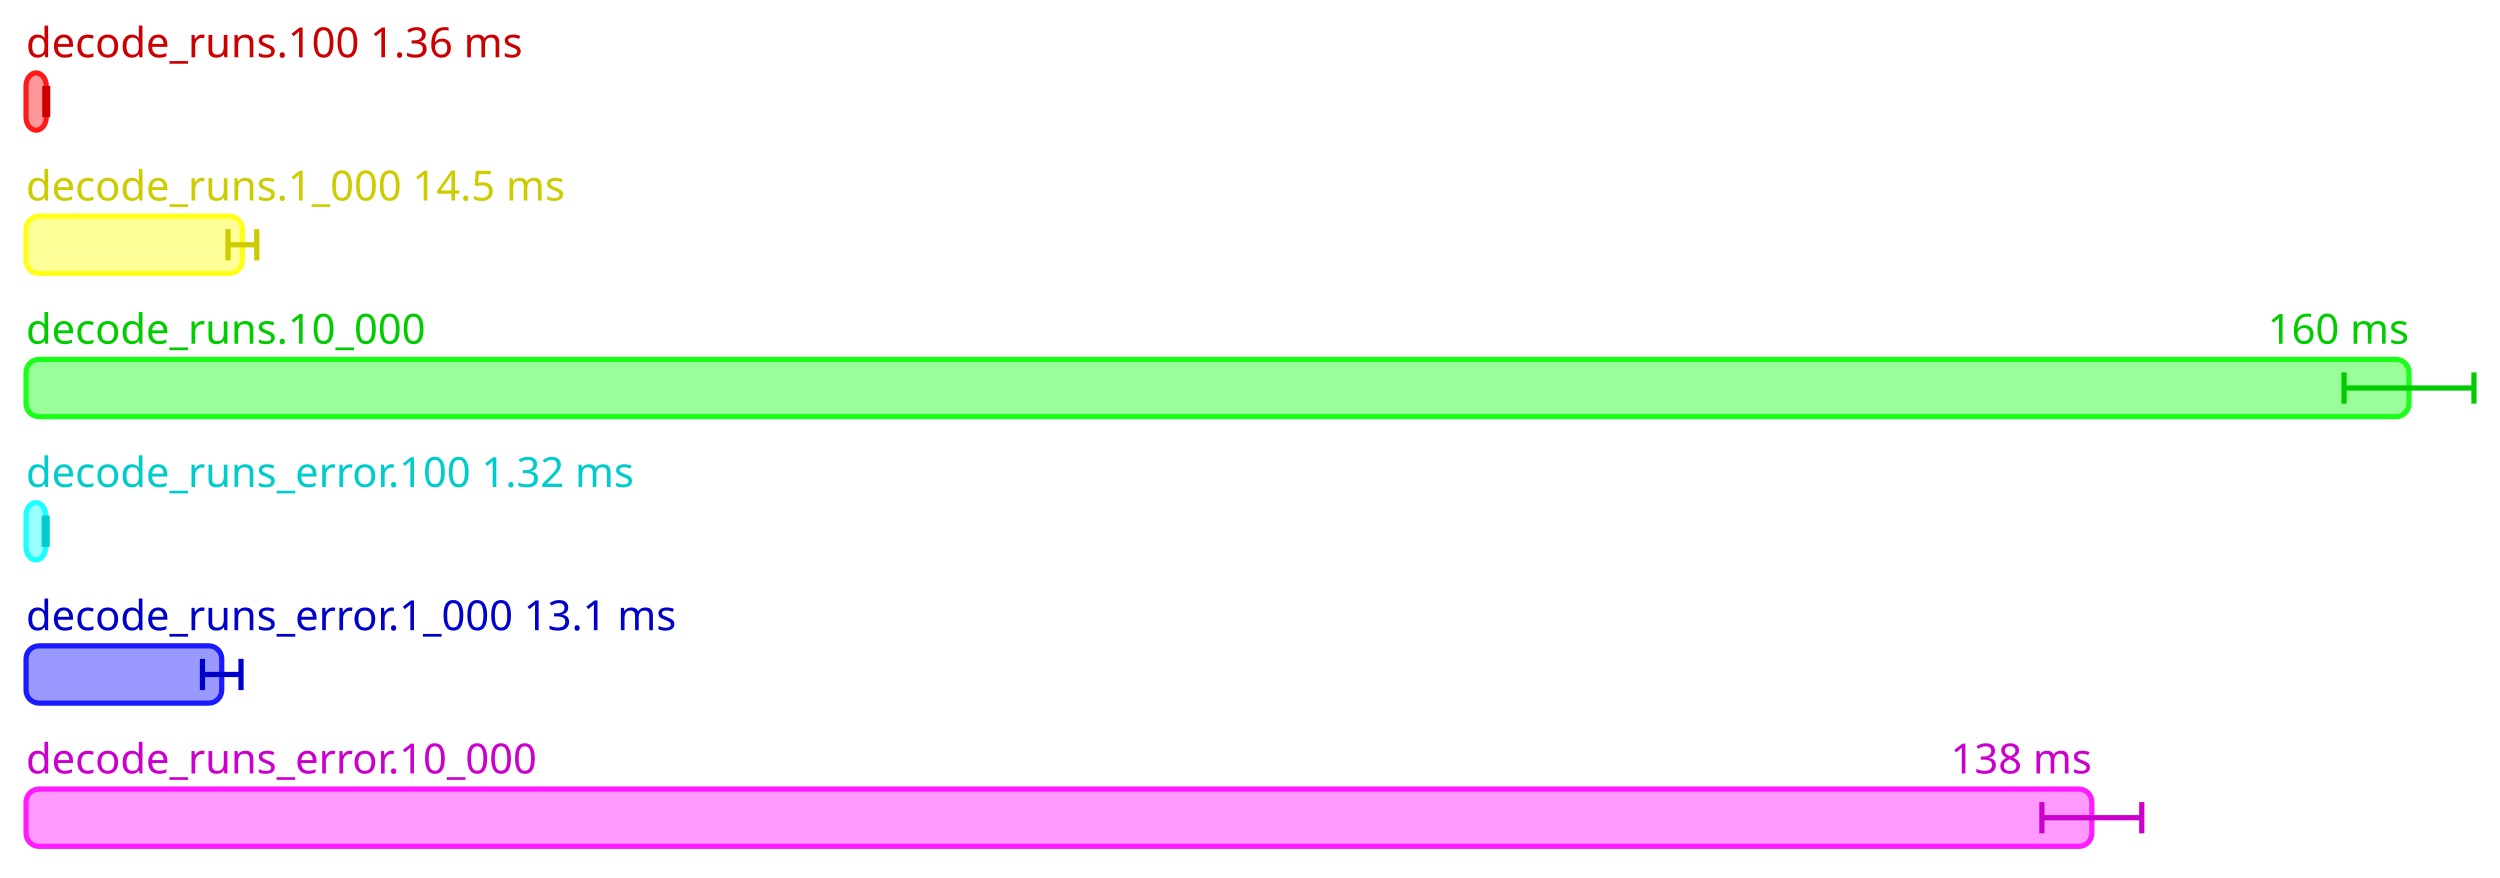
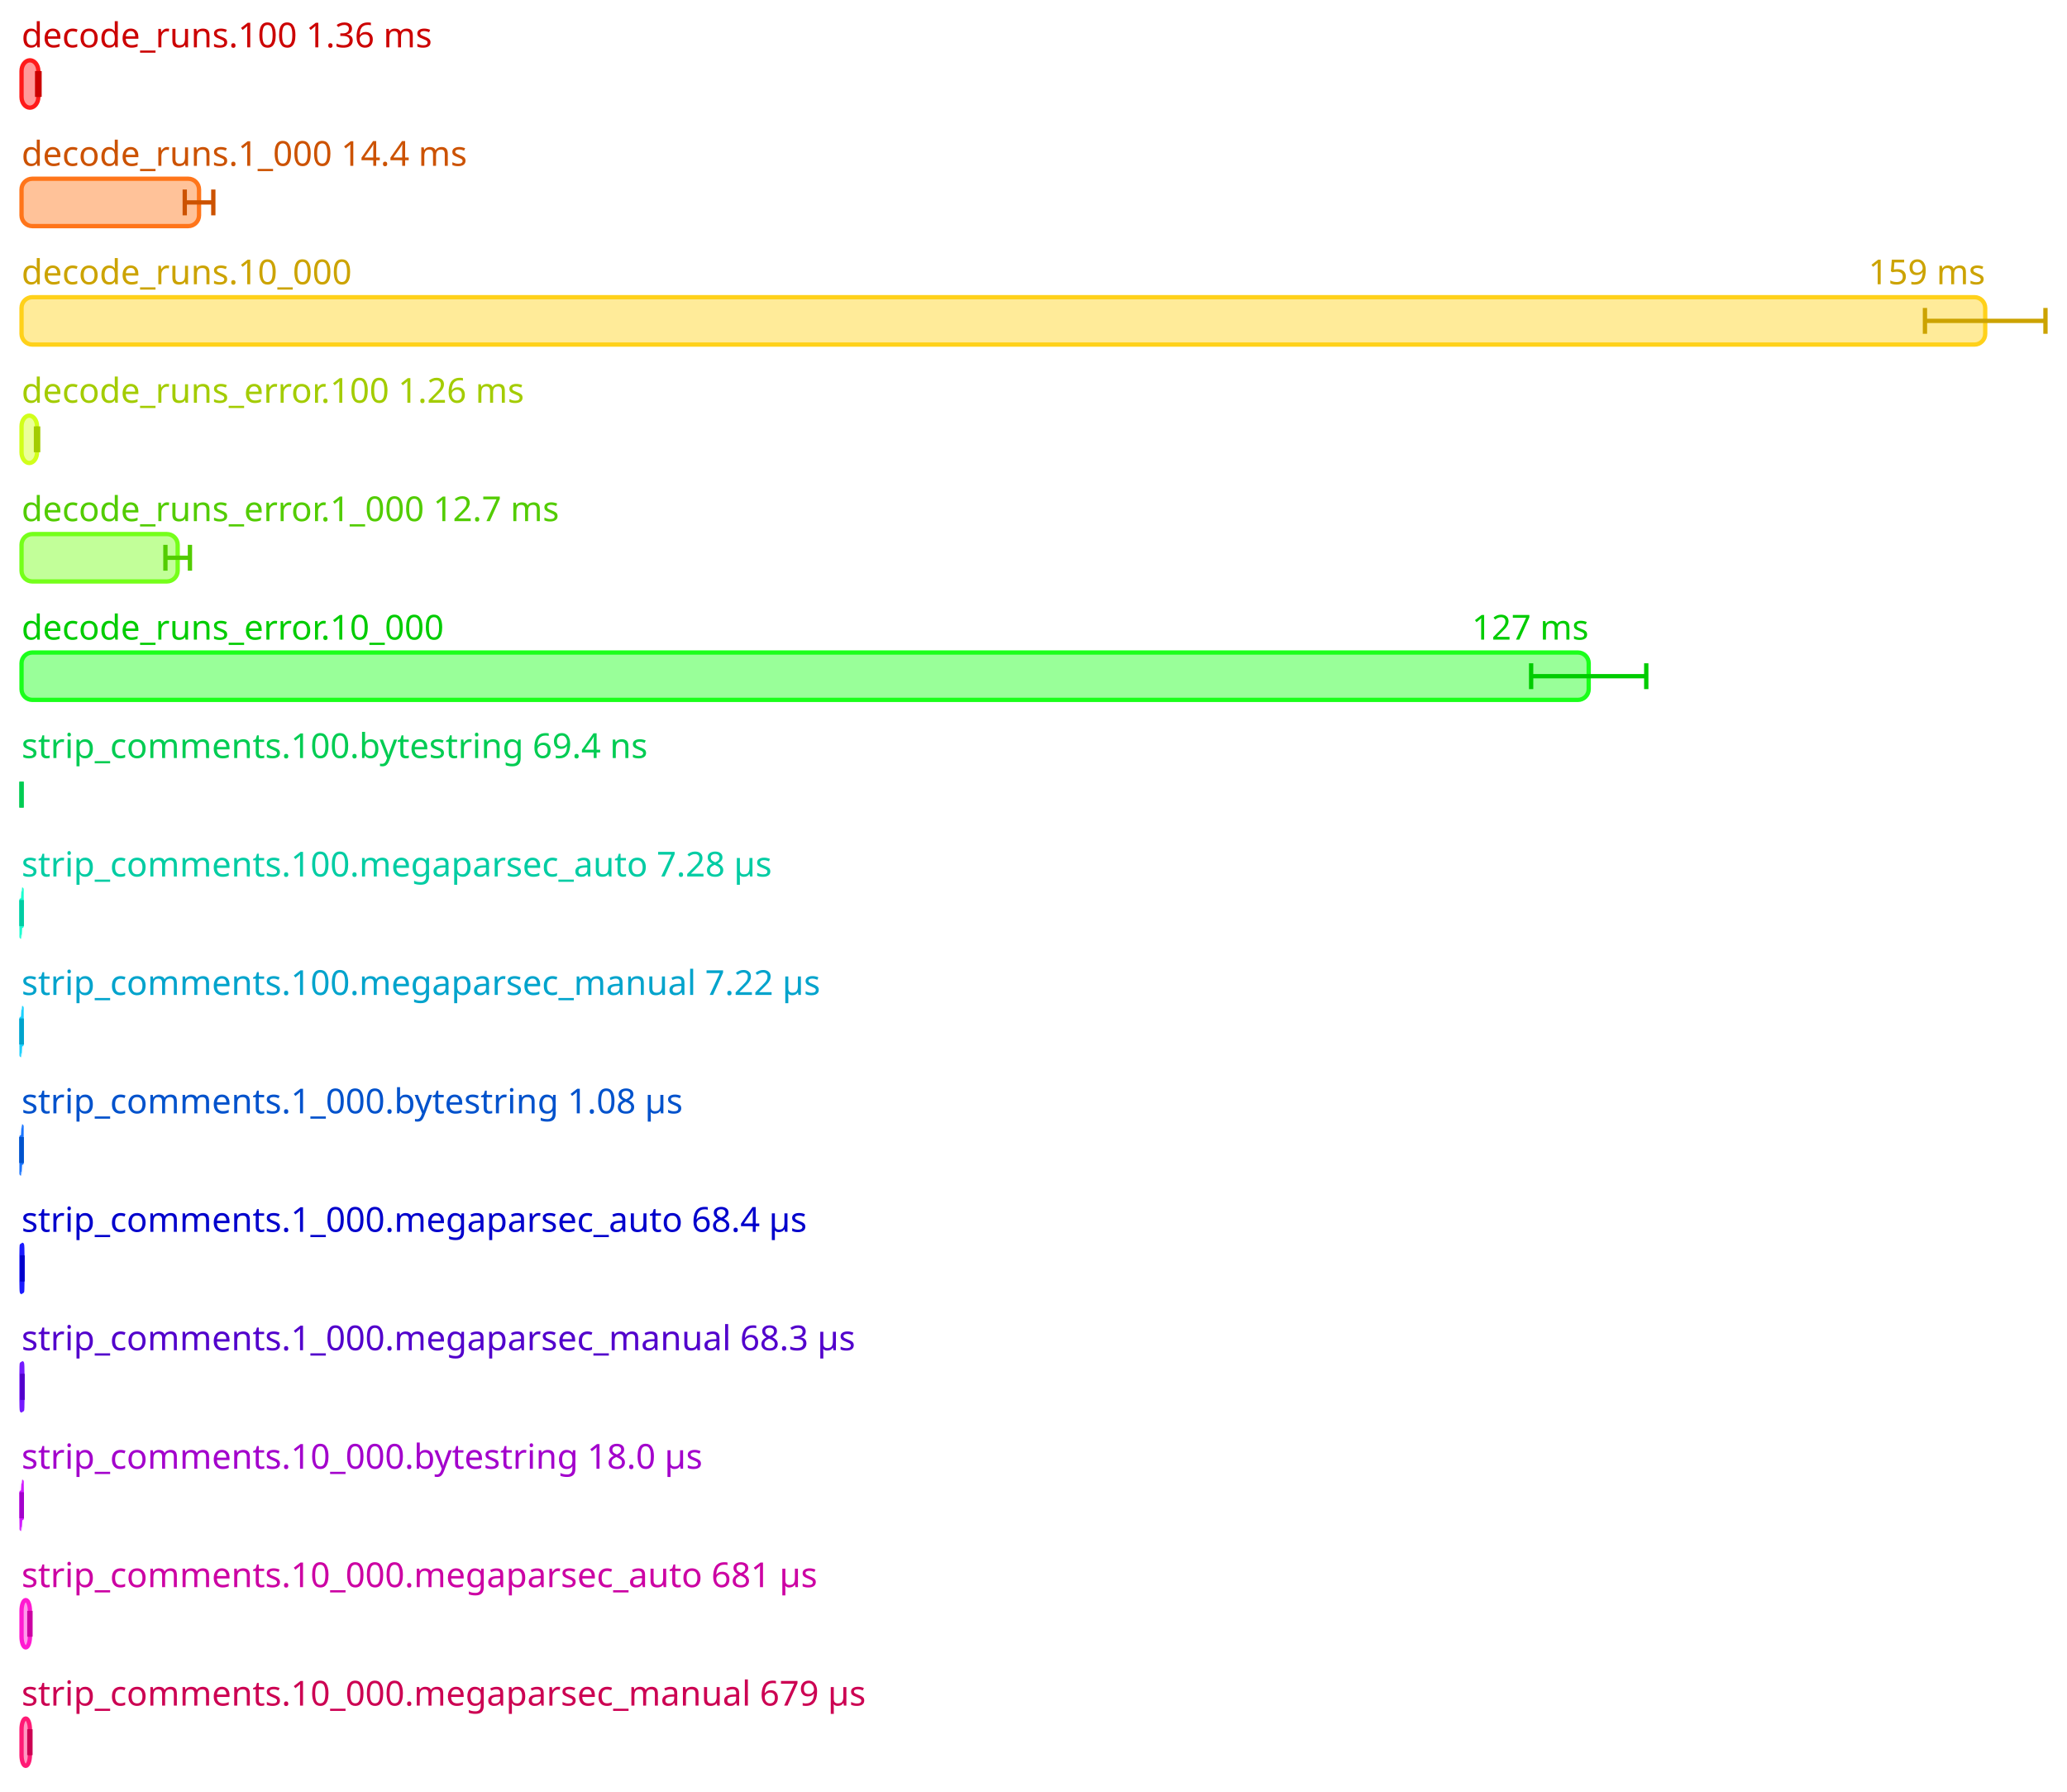
- <svg xmlns="http://www.w3.org/2000/svg" height="337" width="960.0" font-size="16" font-family="sans-serif" stroke-width="2">
+ <svg xmlns="http://www.w3.org/2000/svg" height="832" width="960.0" font-size="16" font-family="sans-serif" stroke-width="2">
  <g transform="translate(10.0 0)">
    <text fill="hsl(0, 100%, 40%)" y="22">decode_runs.100 1.36 ms</text>
    <g>
-       <rect y="28" rx="5" height="22" width="7.764" fill="hsl(0, 100%, 80%)" stroke="hsl(0, 100%, 55%)" />
+       <rect y="28" rx="5" height="22" width="7.807" fill="hsl(0, 100%, 80%)" stroke="hsl(0, 100%, 55%)" />
      <g stroke="hsl(0, 100%, 40%)">
-         <line x1="7.217" x2="8.311" y1="39" y2="39" />
-         <line x1="7.217" x2="7.217" y1="33" y2="45" />
-         <line x1="8.311" x2="8.311" y1="33" y2="45" />
+         <line x1="7.261" x2="8.352" y1="39" y2="39" />
+         <line x1="7.261" x2="7.261" y1="33" y2="45" />
+         <line x1="8.352" x2="8.352" y1="33" y2="45" />
      </g>
    </g>
-     <text fill="hsl(60, 100%, 40%)" y="77">decode_runs.1_000 14.5 ms</text>
+     <text fill="hsl(24, 100%, 40%)" y="77">decode_runs.1_000 14.4 ms</text>
    <g>
-       <rect y="83" rx="5" height="22" width="83.073" fill="hsl(60, 100%, 80%)" stroke="hsl(60, 100%, 55%)" />
-       <g stroke="hsl(60, 100%, 40%)">
-         <line x1="77.552" x2="88.593" y1="94" y2="94" />
-         <line x1="77.552" x2="77.552" y1="88" y2="100" />
-         <line x1="88.593" x2="88.593" y1="88" y2="100" />
+       <rect y="83" rx="5" height="22" width="82.437" fill="hsl(24, 100%, 80%)" stroke="hsl(24, 100%, 55%)" />
+       <g stroke="hsl(24, 100%, 40%)">
+         <line x1="75.805" x2="89.069" y1="94" y2="94" />
+         <line x1="75.805" x2="75.805" y1="88" y2="100" />
+         <line x1="89.069" x2="89.069" y1="88" y2="100" />
+       </g>
+     </g>
+     <g fill="hsl(48, 100%, 40%)">
+       <text y="132">decode_runs.10_000</text>
+       <text y="132" x="912.013" text-anchor="end">159  ms</text>
+     </g>
+     <g>
+       <rect y="138" rx="5" height="22" width="912.013" fill="hsl(48, 100%, 80%)" stroke="hsl(48, 100%, 55%)" />
+       <g stroke="hsl(48, 100%, 40%)">
+         <line x1="884.025" x2="940.0" y1="149" y2="149" />
+         <line x1="884.025" x2="884.025" y1="143" y2="155" />
+         <line x1="940.0" x2="940.0" y1="143" y2="155" />
+       </g>
+     </g>
+     <text fill="hsl(72, 100%, 40%)" y="187">decode_runs_error.100 1.26 ms</text>
+     <g>
+       <rect y="193" rx="5" height="22" width="7.213" fill="hsl(72, 100%, 80%)" stroke="hsl(72, 100%, 55%)" />
+       <g stroke="hsl(72, 100%, 40%)">
+         <line x1="6.71" x2="7.716" y1="204" y2="204" />
+         <line x1="6.71" x2="6.71" y1="198" y2="210" />
+         <line x1="7.716" x2="7.716" y1="198" y2="210" />
+       </g>
+     </g>
+     <text fill="hsl(96, 100%, 40%)" y="242">decode_runs_error.1_000 12.7 ms</text>
+     <g>
+       <rect y="248" rx="5" height="22" width="72.521" fill="hsl(96, 100%, 80%)" stroke="hsl(96, 100%, 55%)" />
+       <g stroke="hsl(96, 100%, 40%)">
+         <line x1="66.826" x2="78.215" y1="259" y2="259" />
+         <line x1="66.826" x2="66.826" y1="253" y2="265" />
+         <line x1="78.215" x2="78.215" y1="253" y2="265" />
      </g>
    </g>
    <g fill="hsl(120, 100%, 40%)">
-       <text y="132">decode_runs.10_000</text>
-       <text y="132" x="915.063" text-anchor="end">160  ms</text>
+       <text y="297">decode_runs_error.10_000</text>
+       <text y="297" x="727.855" text-anchor="end">127  ms</text>
    </g>
    <g>
-       <rect y="138" rx="5" height="22" width="915.063" fill="hsl(120, 100%, 80%)" stroke="hsl(120, 100%, 55%)" />
+       <rect y="303" rx="5" height="22" width="727.855" fill="hsl(120, 100%, 80%)" stroke="hsl(120, 100%, 55%)" />
      <g stroke="hsl(120, 100%, 40%)">
-         <line x1="890.126" x2="940.0" y1="149" y2="149" />
-         <line x1="890.126" x2="890.126" y1="143" y2="155" />
-         <line x1="940.0" x2="940.0" y1="143" y2="155" />
+         <line x1="701.12" x2="754.59" y1="314" y2="314" />
+         <line x1="701.12" x2="701.12" y1="308" y2="320" />
+         <line x1="754.59" x2="754.59" y1="308" y2="320" />
      </g>
    </g>
-     <text fill="hsl(180, 100%, 40%)" y="187">decode_runs_error.100 1.32 ms</text>
+     <text fill="hsl(144, 100%, 40%)" y="352">strip_comments.100.bytestring 69.4 ns</text>
    <g>
-       <rect y="193" rx="5" height="22" width="7.546" fill="hsl(180, 100%, 80%)" stroke="hsl(180, 100%, 55%)" />
-       <g stroke="hsl(180, 100%, 40%)">
-         <line x1="6.976" x2="8.117" y1="204" y2="204" />
-         <line x1="6.976" x2="6.976" y1="198" y2="210" />
-         <line x1="8.117" x2="8.117" y1="198" y2="210" />
+       <rect y="358" rx="5" height="22" width="0" fill="hsl(144, 100%, 80%)" stroke="hsl(144, 100%, 55%)" />
+       <g stroke="hsl(144, 100%, 40%)">
+         <line x1="0" x2="0" y1="369" y2="369" />
+         <line x1="0" x2="0" y1="363" y2="375" />
+         <line x1="0" x2="0" y1="363" y2="375" />
      </g>
    </g>
-     <text fill="hsl(240, 100%, 40%)" y="242">decode_runs_error.1_000 13.1 ms</text>
+     <text fill="hsl(168, 100%, 40%)" y="407">strip_comments.100.megaparsec_auto 7.28 μs</text>
    <g>
-       <rect y="248" rx="5" height="22" width="75.148" fill="hsl(240, 100%, 80%)" stroke="hsl(240, 100%, 55%)" />
-       <g stroke="hsl(240, 100%, 40%)">
-         <line x1="67.745" x2="82.551" y1="259" y2="259" />
-         <line x1="67.745" x2="67.745" y1="253" y2="265" />
-         <line x1="82.551" x2="82.551" y1="253" y2="265" />
+       <rect y="413" rx="5" height="22" width="0.042" fill="hsl(168, 100%, 80%)" stroke="hsl(168, 100%, 55%)" />
+       <g stroke="hsl(168, 100%, 40%)">
+         <line x1="0.038" x2="0.045" y1="424" y2="424" />
+         <line x1="0.038" x2="0.038" y1="418" y2="430" />
+         <line x1="0.045" x2="0.045" y1="418" y2="430" />
      </g>
    </g>
-     <g fill="hsl(300, 100%, 40%)">
-       <text y="297">decode_runs_error.10_000</text>
-       <text y="297" x="793.263" text-anchor="end">138  ms</text>
+     <text fill="hsl(192, 100%, 40%)" y="462">strip_comments.100.megaparsec_manual 7.22 μs</text>
+     <g>
+       <rect y="468" rx="5" height="22" width="0.041" fill="hsl(192, 100%, 80%)" stroke="hsl(192, 100%, 55%)" />
+       <g stroke="hsl(192, 100%, 40%)">
+         <line x1="0.038" x2="0.045" y1="479" y2="479" />
+         <line x1="0.038" x2="0.038" y1="473" y2="485" />
+         <line x1="0.045" x2="0.045" y1="473" y2="485" />
+       </g>
    </g>
+     <text fill="hsl(216, 100%, 40%)" y="517">strip_comments.1_000.bytestring 1.08 μs</text>
    <g>
-       <rect y="303" rx="5" height="22" width="793.263" fill="hsl(300, 100%, 80%)" stroke="hsl(300, 100%, 55%)" />
-       <g stroke="hsl(300, 100%, 40%)">
-         <line x1="774.091" x2="812.436" y1="314" y2="314" />
-         <line x1="774.091" x2="774.091" y1="308" y2="320" />
-         <line x1="812.436" x2="812.436" y1="308" y2="320" />
+       <rect y="523" rx="5" height="22" width="0.006" fill="hsl(216, 100%, 80%)" stroke="hsl(216, 100%, 55%)" />
+       <g stroke="hsl(216, 100%, 40%)">
+         <line x1="0.006" x2="0.007" y1="534" y2="534" />
+         <line x1="0.006" x2="0.006" y1="528" y2="540" />
+         <line x1="0.007" x2="0.007" y1="528" y2="540" />
+       </g>
+     </g>
+     <text fill="hsl(240, 100%, 40%)" y="572">strip_comments.1_000.megaparsec_auto 68.4 μs</text>
+     <g>
+       <rect y="578" rx="5" height="22" width="0.391" fill="hsl(240, 100%, 80%)" stroke="hsl(240, 100%, 55%)" />
+       <g stroke="hsl(240, 100%, 40%)">
+         <line x1="0.359" x2="0.424" y1="589" y2="589" />
+         <line x1="0.359" x2="0.359" y1="583" y2="595" />
+         <line x1="0.424" x2="0.424" y1="583" y2="595" />
+       </g>
+     </g>
+     <text fill="hsl(264, 100%, 40%)" y="627">strip_comments.1_000.megaparsec_manual 68.3 μs</text>
+     <g>
+       <rect y="633" rx="5" height="22" width="0.391" fill="hsl(264, 100%, 80%)" stroke="hsl(264, 100%, 55%)" />
+       <g stroke="hsl(264, 100%, 40%)">
+         <line x1="0.36" x2="0.423" y1="644" y2="644" />
+         <line x1="0.36" x2="0.36" y1="638" y2="650" />
+         <line x1="0.423" x2="0.423" y1="638" y2="650" />
+       </g>
+     </g>
+     <text fill="hsl(288, 100%, 40%)" y="682">strip_comments.10_000.bytestring 18.0 μs</text>
+     <g>
+       <rect y="688" rx="5" height="22" width="0.103" fill="hsl(288, 100%, 80%)" stroke="hsl(288, 100%, 55%)" />
+       <g stroke="hsl(288, 100%, 40%)">
+         <line x1="0.095" x2="0.111" y1="699" y2="699" />
+         <line x1="0.095" x2="0.095" y1="693" y2="705" />
+         <line x1="0.111" x2="0.111" y1="693" y2="705" />
+       </g>
+     </g>
+     <text fill="hsl(312, 100%, 40%)" y="737">strip_comments.10_000.megaparsec_auto 681  μs</text>
+     <g>
+       <rect y="743" rx="5" height="22" width="3.899" fill="hsl(312, 100%, 80%)" stroke="hsl(312, 100%, 55%)" />
+       <g stroke="hsl(312, 100%, 40%)">
+         <line x1="3.644" x2="4.153" y1="754" y2="754" />
+         <line x1="3.644" x2="3.644" y1="748" y2="760" />
+         <line x1="4.153" x2="4.153" y1="748" y2="760" />
+       </g>
+     </g>
+     <text fill="hsl(336, 100%, 40%)" y="792">strip_comments.10_000.megaparsec_manual 679  μs</text>
+     <g>
+       <rect y="798" rx="5" height="22" width="3.886" fill="hsl(336, 100%, 80%)" stroke="hsl(336, 100%, 55%)" />
+       <g stroke="hsl(336, 100%, 40%)">
+         <line x1="3.634" x2="4.137" y1="809" y2="809" />
+         <line x1="3.634" x2="3.634" y1="803" y2="815" />
+         <line x1="4.137" x2="4.137" y1="803" y2="815" />
      </g>
    </g>
  </g>
</svg>
